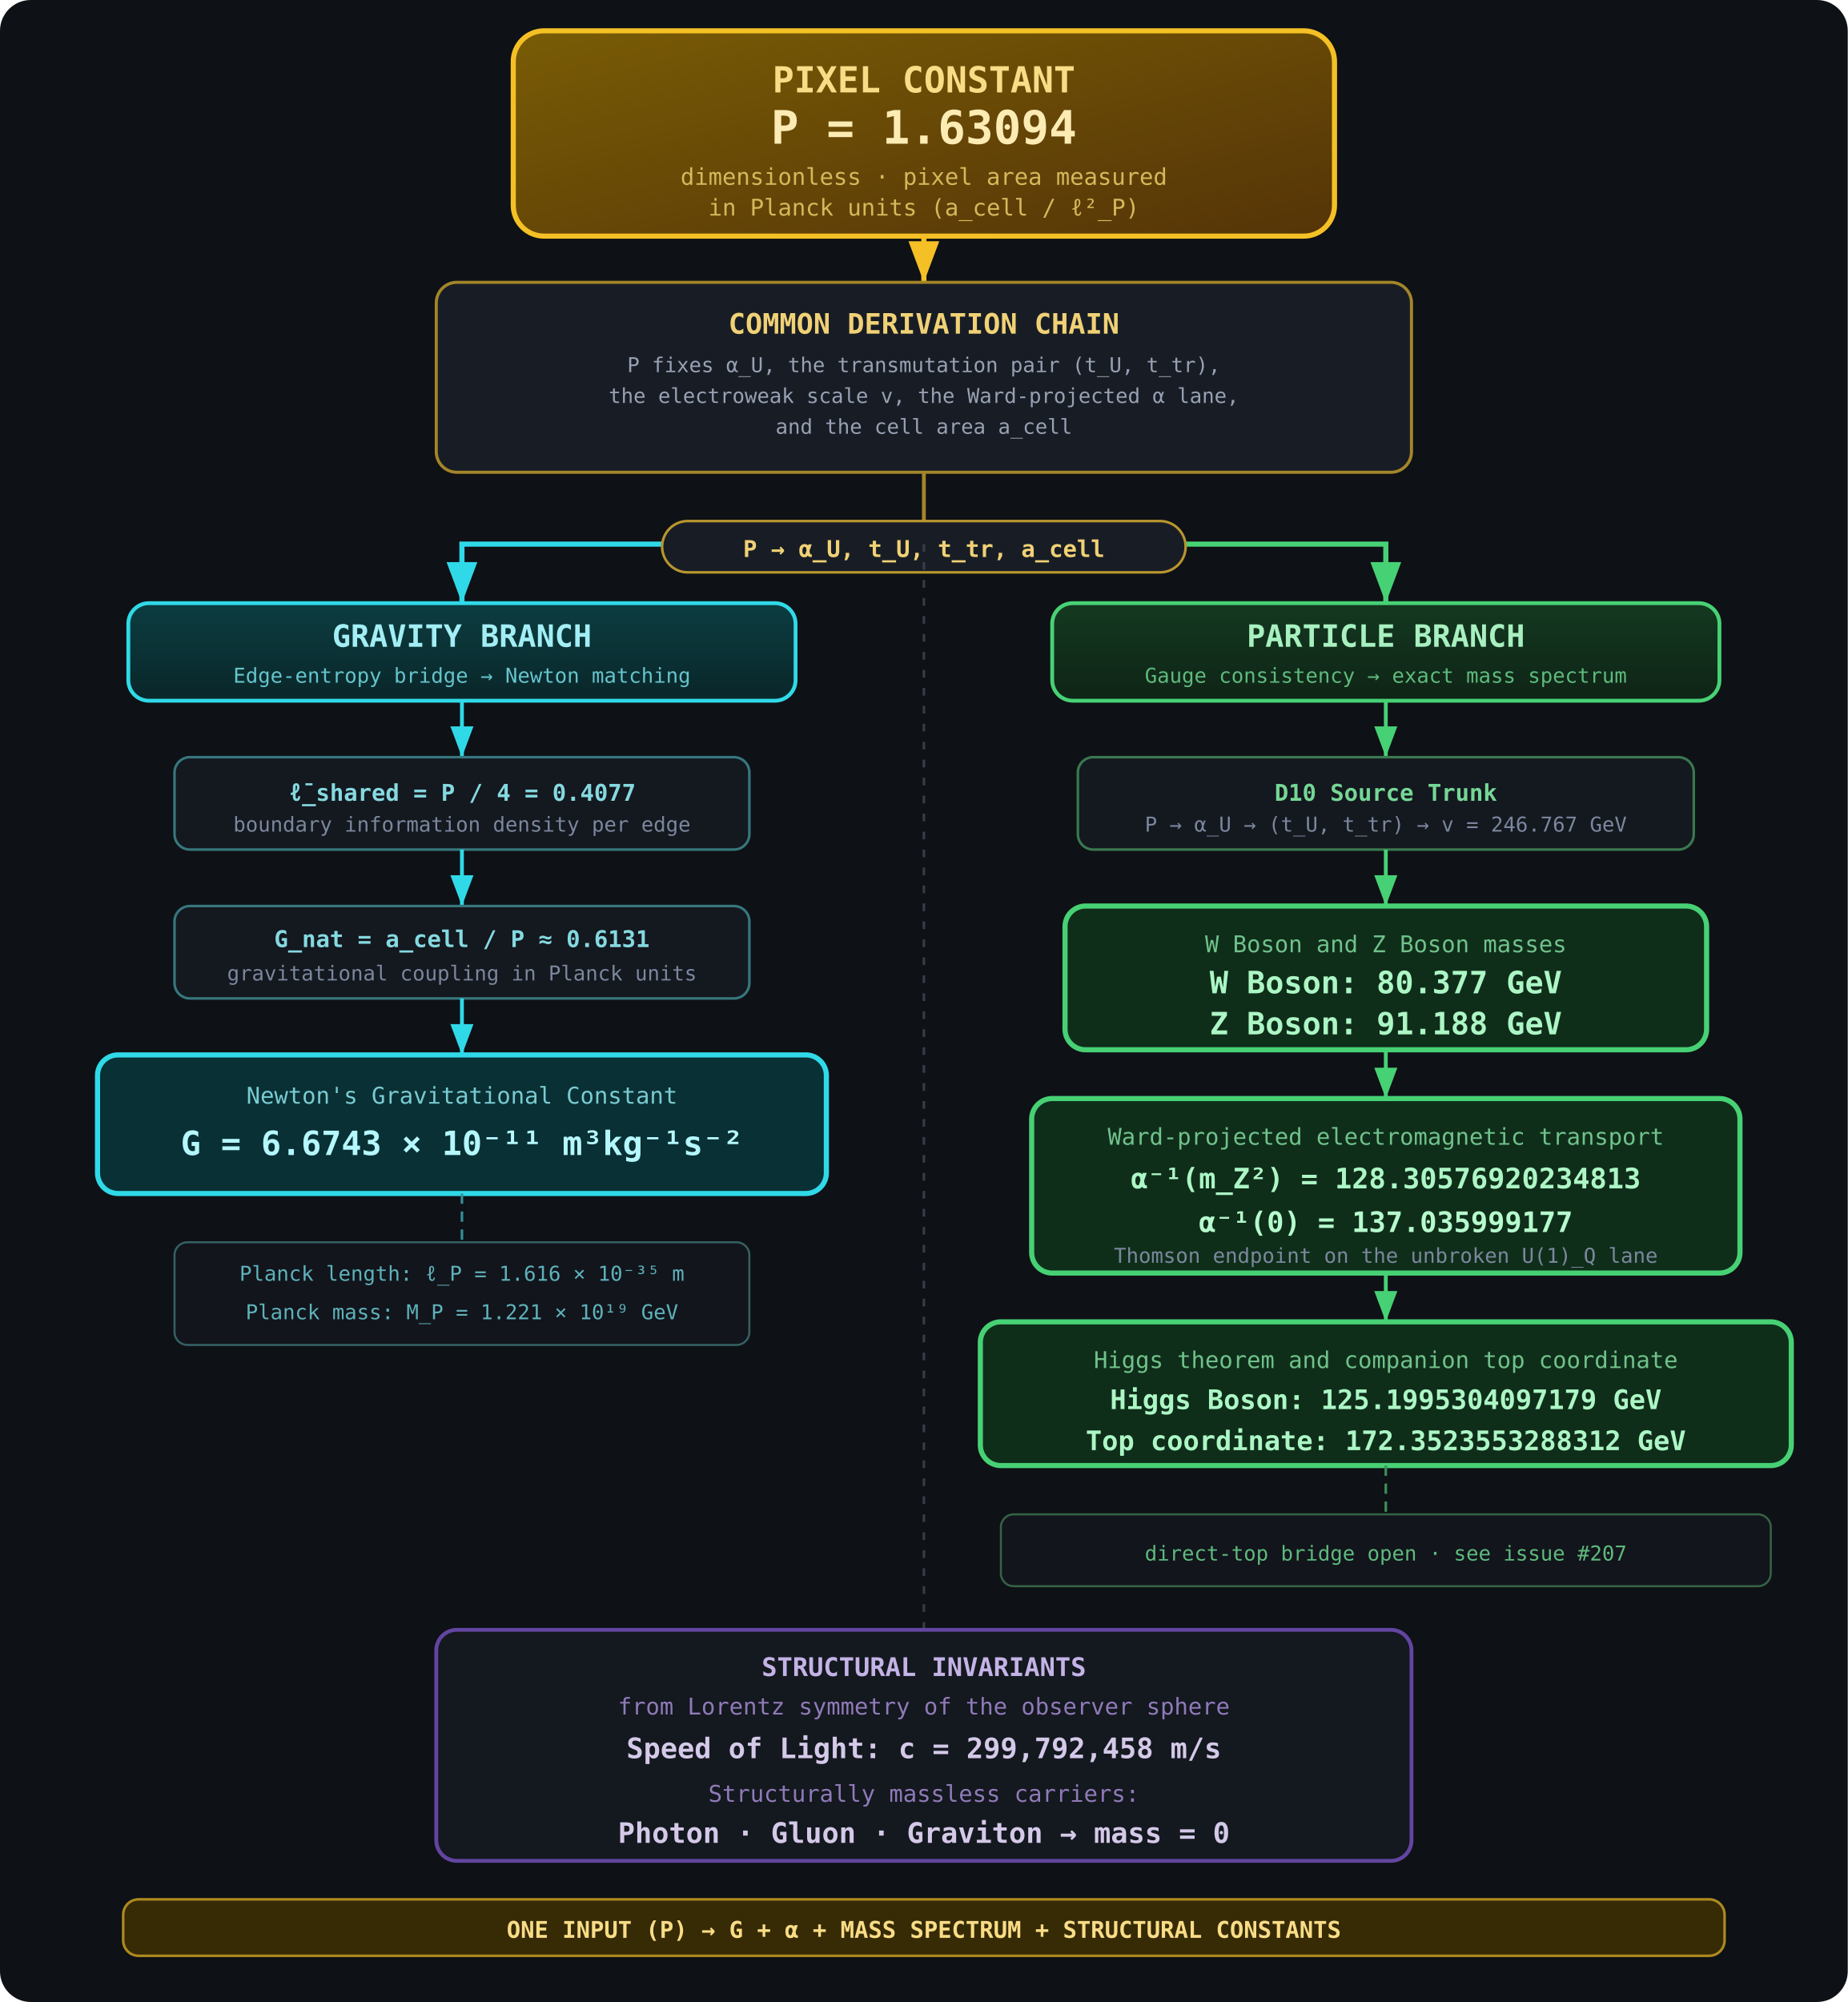
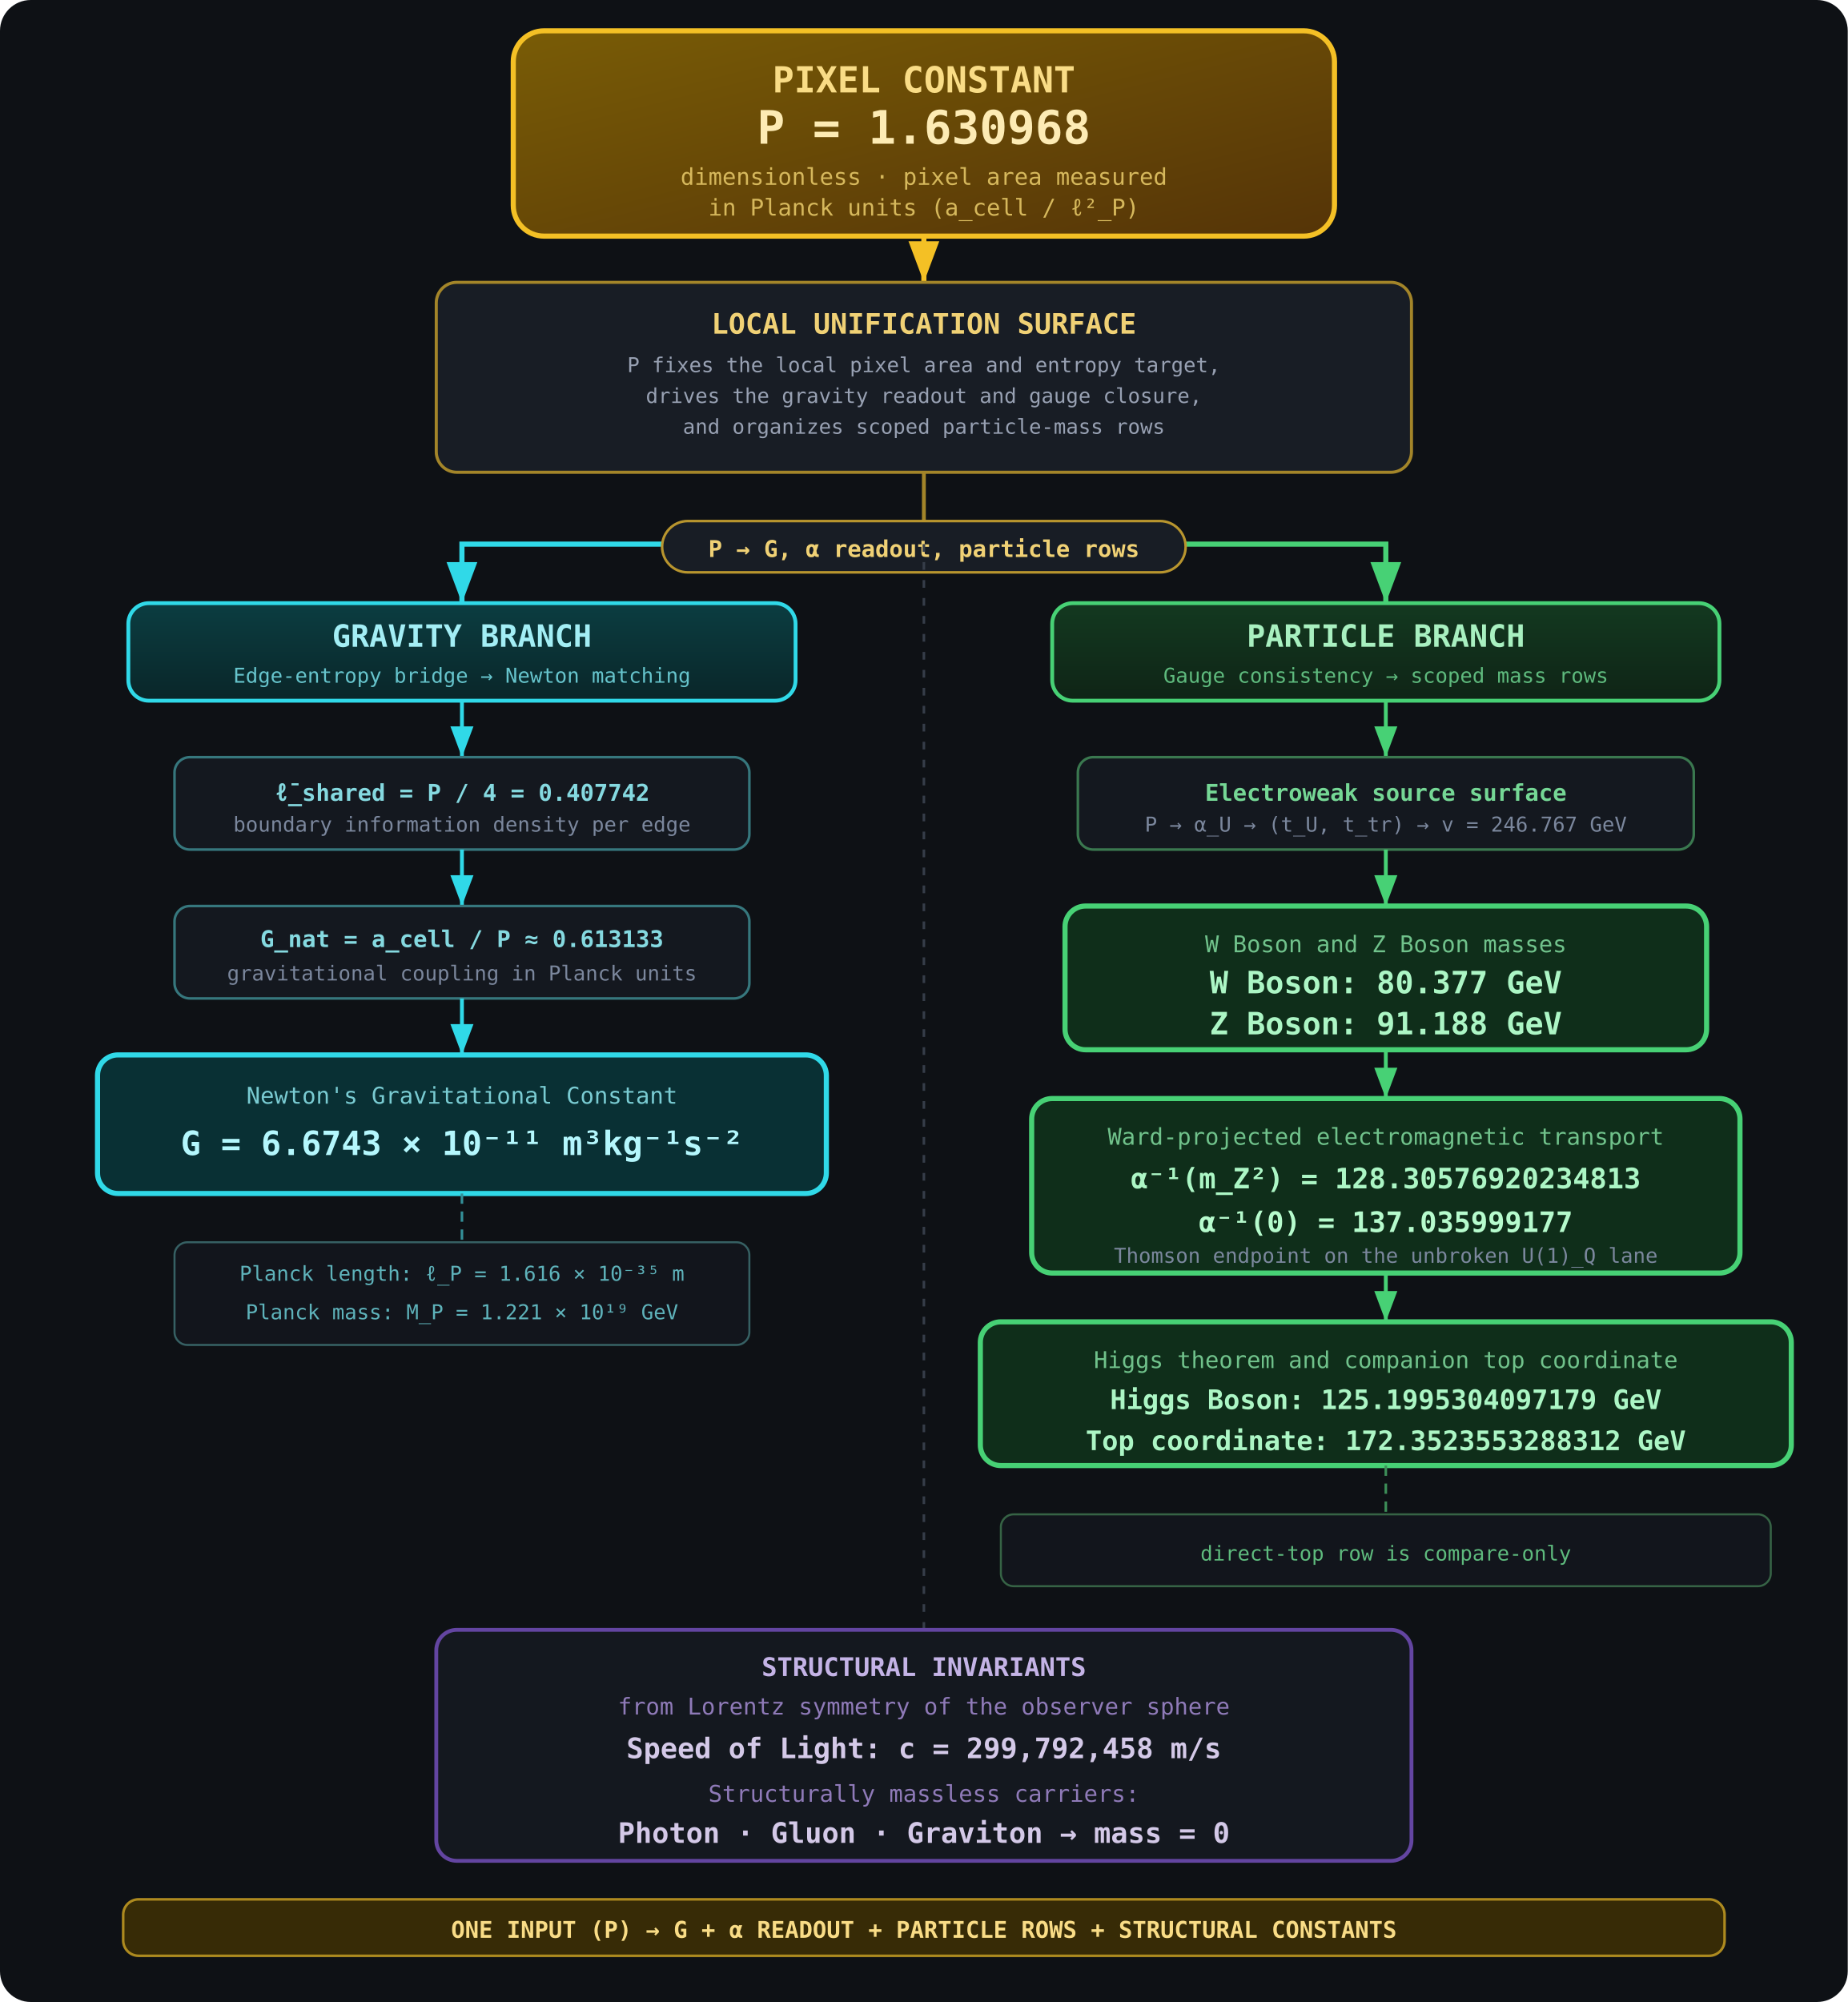
<svg xmlns="http://www.w3.org/2000/svg" width="720" height="780" viewBox="0 0 720 780" role="img" aria-labelledby="title desc">
  <defs>
    <marker id="uni-arrow" markerWidth="8" markerHeight="6" refX="8" refY="3" orient="auto">
      <path d="M0,0 L8,3 L0,6" fill="hsl(45,90%,55%)" />
    </marker>
    <marker id="uni-arrow-cyan" markerWidth="8" markerHeight="6" refX="8" refY="3" orient="auto">
      <path d="M0,0 L8,3 L0,6" fill="hsl(185,80%,55%)" />
    </marker>
    <marker id="uni-arrow-green" markerWidth="8" markerHeight="6" refX="8" refY="3" orient="auto">
      <path d="M0,0 L8,3 L0,6" fill="hsl(140,60%,55%)" />
    </marker>
    <linearGradient id="uni-root-grad" x1="0" y1="0" x2="1" y2="1">
      <stop offset="0%" stop-color="hsl(45,90%,25%)" />
      <stop offset="100%" stop-color="hsl(35,85%,18%)" />
    </linearGradient>
    <linearGradient id="uni-gravity-grad" x1="0" y1="0" x2="0" y2="1">
      <stop offset="0%" stop-color="hsl(185,70%,15%)" />
      <stop offset="100%" stop-color="hsl(185,60%,10%)" />
    </linearGradient>
    <linearGradient id="uni-particle-grad" x1="0" y1="0" x2="0" y2="1">
      <stop offset="0%" stop-color="hsl(140,50%,15%)" />
      <stop offset="100%" stop-color="hsl(140,40%,10%)" />
    </linearGradient>
  </defs>
  <rect width="720" height="780" rx="12" fill="hsl(220,20%,7%)" />
  <rect x="200" y="12" width="320" height="80" rx="12" fill="url(#uni-root-grad)" stroke="hsl(45,90%,55%)" stroke-width="2" />
  <text x="360" y="36" text-anchor="middle" font-family="monospace" font-size="14" font-weight="bold" fill="hsl(45,90%,75%)">PIXEL CONSTANT</text>
-   <text x="360" y="56" text-anchor="middle" font-family="monospace" font-size="18" font-weight="bold" fill="hsl(45,95%,85%)">P = 1.63094</text>
+   <text x="360" y="56" text-anchor="middle" font-family="monospace" font-size="18" font-weight="bold" fill="hsl(45,95%,85%)">P = 1.630968</text>
  <text x="360" y="72" text-anchor="middle" font-family="monospace" font-size="9" fill="hsl(45,60%,60%)">dimensionless · pixel area measured</text>
  <text x="360" y="84" text-anchor="middle" font-family="monospace" font-size="9" fill="hsl(45,60%,60%)">in Planck units (a_cell / ℓ²_P)</text>
  <line x1="360" y1="92" x2="360" y2="110" stroke="hsl(45,90%,55%)" stroke-width="2" marker-end="url(#uni-arrow)" />
  <rect x="170" y="110" width="380" height="74" rx="8" fill="hsl(220,20%,12%)" stroke="hsl(45,60%,40%)" stroke-width="1.2" />
-   <text x="360" y="130" text-anchor="middle" font-family="monospace" font-size="11" font-weight="bold" fill="hsl(45,80%,70%)">COMMON DERIVATION CHAIN</text>
-   <text x="360" y="145" text-anchor="middle" font-family="monospace" font-size="8" fill="hsl(220,15%,65%)">P fixes α_U, the transmutation pair (t_U, t_tr),</text>
-   <text x="360" y="157" text-anchor="middle" font-family="monospace" font-size="8" fill="hsl(220,15%,65%)">the electroweak scale v, the Ward-projected α lane,</text>
-   <text x="360" y="169" text-anchor="middle" font-family="monospace" font-size="8" fill="hsl(220,15%,65%)">and the cell area a_cell</text>
+   <text x="360" y="130" text-anchor="middle" font-family="monospace" font-size="11" font-weight="bold" fill="hsl(45,80%,70%)">LOCAL UNIFICATION SURFACE</text>
+   <text x="360" y="145" text-anchor="middle" font-family="monospace" font-size="8" fill="hsl(220,15%,65%)">P fixes the local pixel area and entropy target,</text>
+   <text x="360" y="157" text-anchor="middle" font-family="monospace" font-size="8" fill="hsl(220,15%,65%)">drives the gravity readout and gauge closure,</text>
+   <text x="360" y="169" text-anchor="middle" font-family="monospace" font-size="8" fill="hsl(220,15%,65%)">and organizes scoped particle-mass rows</text>
  <line x1="360" y1="184" x2="360" y2="212" stroke="hsl(45,60%,40%)" stroke-width="1.5" />
  <path d="M360,212 L180,212 L180,235" stroke="hsl(185,80%,55%)" stroke-width="2" fill="none" marker-end="url(#uni-arrow-cyan)" />
  <path d="M360,212 L540,212 L540,235" stroke="hsl(140,60%,55%)" stroke-width="2" fill="none" marker-end="url(#uni-arrow-green)" />
  <rect x="258" y="203" width="204" height="20" rx="10" fill="hsl(220,20%,12%)" stroke="hsl(45,60%,45%)" stroke-width="1" />
-   <text x="360" y="217" text-anchor="middle" font-family="monospace" font-size="9" font-weight="bold" fill="hsl(45,80%,70%)">P → α_U, t_U, t_tr, a_cell</text>
+   <text x="360" y="217" text-anchor="middle" font-family="monospace" font-size="9" font-weight="bold" fill="hsl(45,80%,70%)">P → G, α readout, particle rows</text>
  <rect x="50" y="235" width="260" height="38" rx="8" fill="url(#uni-gravity-grad)" stroke="hsl(185,80%,55%)" stroke-width="1.5" />
  <text x="180" y="252" text-anchor="middle" font-family="monospace" font-size="12" font-weight="bold" fill="hsl(185,80%,80%)">GRAVITY BRANCH</text>
  <text x="180" y="266" text-anchor="middle" font-family="monospace" font-size="8" fill="hsl(185,50%,60%)">Edge-entropy bridge → Newton matching</text>
  <line x1="180" y1="273" x2="180" y2="295" stroke="hsl(185,80%,55%)" stroke-width="1.5" marker-end="url(#uni-arrow-cyan)" />
  <rect x="68" y="295" width="224" height="36" rx="6" fill="hsl(220,20%,10%)" stroke="hsl(185,40%,35%)" stroke-width="1" />
-   <text x="180" y="312" text-anchor="middle" font-family="monospace" font-size="9" font-weight="bold" fill="hsl(185,60%,70%)">ℓ̄_shared = P / 4 = 0.4077</text>
+   <text x="180" y="312" text-anchor="middle" font-family="monospace" font-size="9" font-weight="bold" fill="hsl(185,60%,70%)">ℓ̄_shared = P / 4 = 0.407742</text>
  <text x="180" y="324" text-anchor="middle" font-family="monospace" font-size="8" fill="hsl(220,15%,55%)">boundary information density per edge</text>
  <line x1="180" y1="331" x2="180" y2="353" stroke="hsl(185,80%,55%)" stroke-width="1.5" marker-end="url(#uni-arrow-cyan)" />
  <rect x="68" y="353" width="224" height="36" rx="6" fill="hsl(220,20%,10%)" stroke="hsl(185,40%,35%)" stroke-width="1" />
-   <text x="180" y="369" text-anchor="middle" font-family="monospace" font-size="9" font-weight="bold" fill="hsl(185,60%,70%)">G_nat = a_cell / P ≈ 0.6131</text>
+   <text x="180" y="369" text-anchor="middle" font-family="monospace" font-size="9" font-weight="bold" fill="hsl(185,60%,70%)">G_nat = a_cell / P ≈ 0.613133</text>
  <text x="180" y="382" text-anchor="middle" font-family="monospace" font-size="8" fill="hsl(220,15%,55%)">gravitational coupling in Planck units</text>
  <line x1="180" y1="389" x2="180" y2="411" stroke="hsl(185,80%,55%)" stroke-width="1.5" marker-end="url(#uni-arrow-cyan)" />
  <rect x="38" y="411" width="284" height="54" rx="8" fill="hsl(185,70%,12%)" stroke="hsl(185,80%,55%)" stroke-width="2" />
  <text x="180" y="430" text-anchor="middle" font-family="monospace" font-size="9" fill="hsl(185,50%,65%)">Newton's Gravitational Constant</text>
  <text x="180" y="450" text-anchor="middle" font-family="monospace" font-size="13" font-weight="bold" fill="hsl(185,95%,85%)">G = 6.6743 × 10⁻¹¹ m³kg⁻¹s⁻²</text>
  <line x1="180" y1="465" x2="180" y2="484" stroke="hsl(185,50%,40%)" stroke-width="1" stroke-dasharray="4,3" />
  <rect x="68" y="484" width="224" height="40" rx="5" fill="hsl(220,20%,9%)" stroke="hsl(185,30%,30%)" stroke-width="0.8" />
  <text x="180" y="499" text-anchor="middle" font-family="monospace" font-size="8" fill="hsl(185,40%,55%)">Planck length: ℓ_P = 1.616 × 10⁻³⁵ m</text>
  <text x="180" y="514" text-anchor="middle" font-family="monospace" font-size="8" fill="hsl(185,40%,55%)">Planck mass: M_P = 1.221 × 10¹⁹ GeV</text>
  <rect x="410" y="235" width="260" height="38" rx="8" fill="url(#uni-particle-grad)" stroke="hsl(140,60%,55%)" stroke-width="1.5" />
  <text x="540" y="252" text-anchor="middle" font-family="monospace" font-size="12" font-weight="bold" fill="hsl(140,70%,80%)">PARTICLE BRANCH</text>
-   <text x="540" y="266" text-anchor="middle" font-family="monospace" font-size="8" fill="hsl(140,40%,55%)">Gauge consistency → exact mass spectrum</text>
+   <text x="540" y="266" text-anchor="middle" font-family="monospace" font-size="8" fill="hsl(140,40%,55%)">Gauge consistency → scoped mass rows</text>
  <line x1="540" y1="273" x2="540" y2="295" stroke="hsl(140,60%,55%)" stroke-width="1.5" marker-end="url(#uni-arrow-green)" />
  <rect x="420" y="295" width="240" height="36" rx="6" fill="hsl(220,20%,10%)" stroke="hsl(140,35%,35%)" stroke-width="1" />
-   <text x="540" y="312" text-anchor="middle" font-family="monospace" font-size="9" font-weight="bold" fill="hsl(140,55%,65%)">D10 Source Trunk</text>
+   <text x="540" y="312" text-anchor="middle" font-family="monospace" font-size="9" font-weight="bold" fill="hsl(140,55%,65%)">Electroweak source surface</text>
  <text x="540" y="324" text-anchor="middle" font-family="monospace" font-size="8" fill="hsl(220,15%,55%)">P → α_U → (t_U, t_tr) → v = 246.767 GeV</text>
  <line x1="540" y1="331" x2="540" y2="353" stroke="hsl(140,60%,55%)" stroke-width="1.5" marker-end="url(#uni-arrow-green)" />
  <rect x="415" y="353" width="250" height="56" rx="8" fill="hsl(140,50%,12%)" stroke="hsl(140,60%,55%)" stroke-width="2" />
  <text x="540" y="371" text-anchor="middle" font-family="monospace" font-size="9" fill="hsl(140,40%,60%)">W Boson and Z Boson masses</text>
  <text x="540" y="387" text-anchor="middle" font-family="monospace" font-size="12" font-weight="bold" fill="hsl(140,80%,82%)">W Boson: 80.377 GeV</text>
  <text x="540" y="403" text-anchor="middle" font-family="monospace" font-size="12" font-weight="bold" fill="hsl(140,80%,82%)">Z Boson: 91.188 GeV</text>
  <line x1="540" y1="409" x2="540" y2="428" stroke="hsl(140,60%,55%)" stroke-width="1.5" marker-end="url(#uni-arrow-green)" />
  <rect x="402" y="428" width="276" height="68" rx="8" fill="hsl(140,50%,12%)" stroke="hsl(140,60%,55%)" stroke-width="2" />
  <text x="540" y="446" text-anchor="middle" font-family="monospace" font-size="9" fill="hsl(140,40%,60%)">Ward-projected electromagnetic transport</text>
  <text x="540" y="463" text-anchor="middle" font-family="monospace" font-size="11" font-weight="bold" fill="hsl(140,80%,82%)">α⁻¹(m_Z²) = 128.30576920234813</text>
  <text x="540" y="480" text-anchor="middle" font-family="monospace" font-size="11" font-weight="bold" fill="hsl(140,90%,85%)">α⁻¹(0) = 137.035999177</text>
  <text x="540" y="492" text-anchor="middle" font-family="monospace" font-size="8" fill="hsl(220,15%,55%)">Thomson endpoint on the unbroken U(1)_Q lane</text>
  <line x1="540" y1="496" x2="540" y2="515" stroke="hsl(140,60%,55%)" stroke-width="1.5" marker-end="url(#uni-arrow-green)" />
  <rect x="382" y="515" width="316" height="56" rx="8" fill="hsl(140,50%,12%)" stroke="hsl(140,60%,55%)" stroke-width="2" />
  <text x="540" y="533" text-anchor="middle" font-family="monospace" font-size="9" fill="hsl(140,40%,60%)">Higgs theorem and companion top coordinate</text>
  <text x="540" y="549" text-anchor="middle" font-family="monospace" font-size="10.5" font-weight="bold" fill="hsl(140,80%,82%)">Higgs Boson: 125.1995304097179 GeV</text>
  <text x="540" y="565" text-anchor="middle" font-family="monospace" font-size="10.5" font-weight="bold" fill="hsl(140,80%,82%)">Top coordinate: 172.3523553288312 GeV</text>
  <line x1="540" y1="571" x2="540" y2="590" stroke="hsl(140,40%,40%)" stroke-width="1" stroke-dasharray="4,3" />
  <rect x="390" y="590" width="300" height="28" rx="5" fill="hsl(220,20%,9%)" stroke="hsl(140,30%,30%)" stroke-width="0.8" />
-   <text x="540" y="608" text-anchor="middle" font-family="monospace" font-size="8" fill="hsl(140,40%,55%)">direct-top bridge open · see issue #207</text>
+   <text x="540" y="608" text-anchor="middle" font-family="monospace" font-size="8" fill="hsl(140,40%,55%)">direct-top row is compare-only</text>
  <line x1="360" y1="212" x2="360" y2="635" stroke="hsl(220,15%,25%)" stroke-width="1" stroke-dasharray="3,4" />
  <rect x="170" y="635" width="380" height="90" rx="8" fill="hsl(220,20%,10%)" stroke="hsl(260,40%,45%)" stroke-width="1.5" />
  <text x="360" y="653" text-anchor="middle" font-family="monospace" font-size="10" font-weight="bold" fill="hsl(260,50%,80%)">STRUCTURAL INVARIANTS</text>
  <text x="360" y="668" text-anchor="middle" font-family="monospace" font-size="9" fill="hsl(260,30%,60%)">from Lorentz symmetry of the observer sphere</text>
  <text x="360" y="685" text-anchor="middle" font-family="monospace" font-size="11" font-weight="bold" fill="hsl(260,40%,85%)">Speed of Light: c = 299,792,458 m/s</text>
  <text x="360" y="702" text-anchor="middle" font-family="monospace" font-size="9" fill="hsl(260,30%,60%)">Structurally massless carriers:</text>
  <text x="360" y="718" text-anchor="middle" font-family="monospace" font-size="11" font-weight="bold" fill="hsl(260,40%,85%)">Photon · Gluon · Graviton → mass = 0</text>
  <rect x="48" y="740" width="624" height="22" rx="6" fill="hsl(45,80%,12%)" stroke="hsl(45,70%,40%)" stroke-width="1" />
-   <text x="360" y="755" text-anchor="middle" font-family="monospace" font-size="9" font-weight="bold" fill="hsl(45,90%,75%)">ONE INPUT (P) → G + α + MASS SPECTRUM + STRUCTURAL CONSTANTS</text>
+   <text x="360" y="755" text-anchor="middle" font-family="monospace" font-size="9" font-weight="bold" fill="hsl(45,90%,75%)">ONE INPUT (P) → G + α READOUT + PARTICLE ROWS + STRUCTURAL CONSTANTS</text>
</svg>
